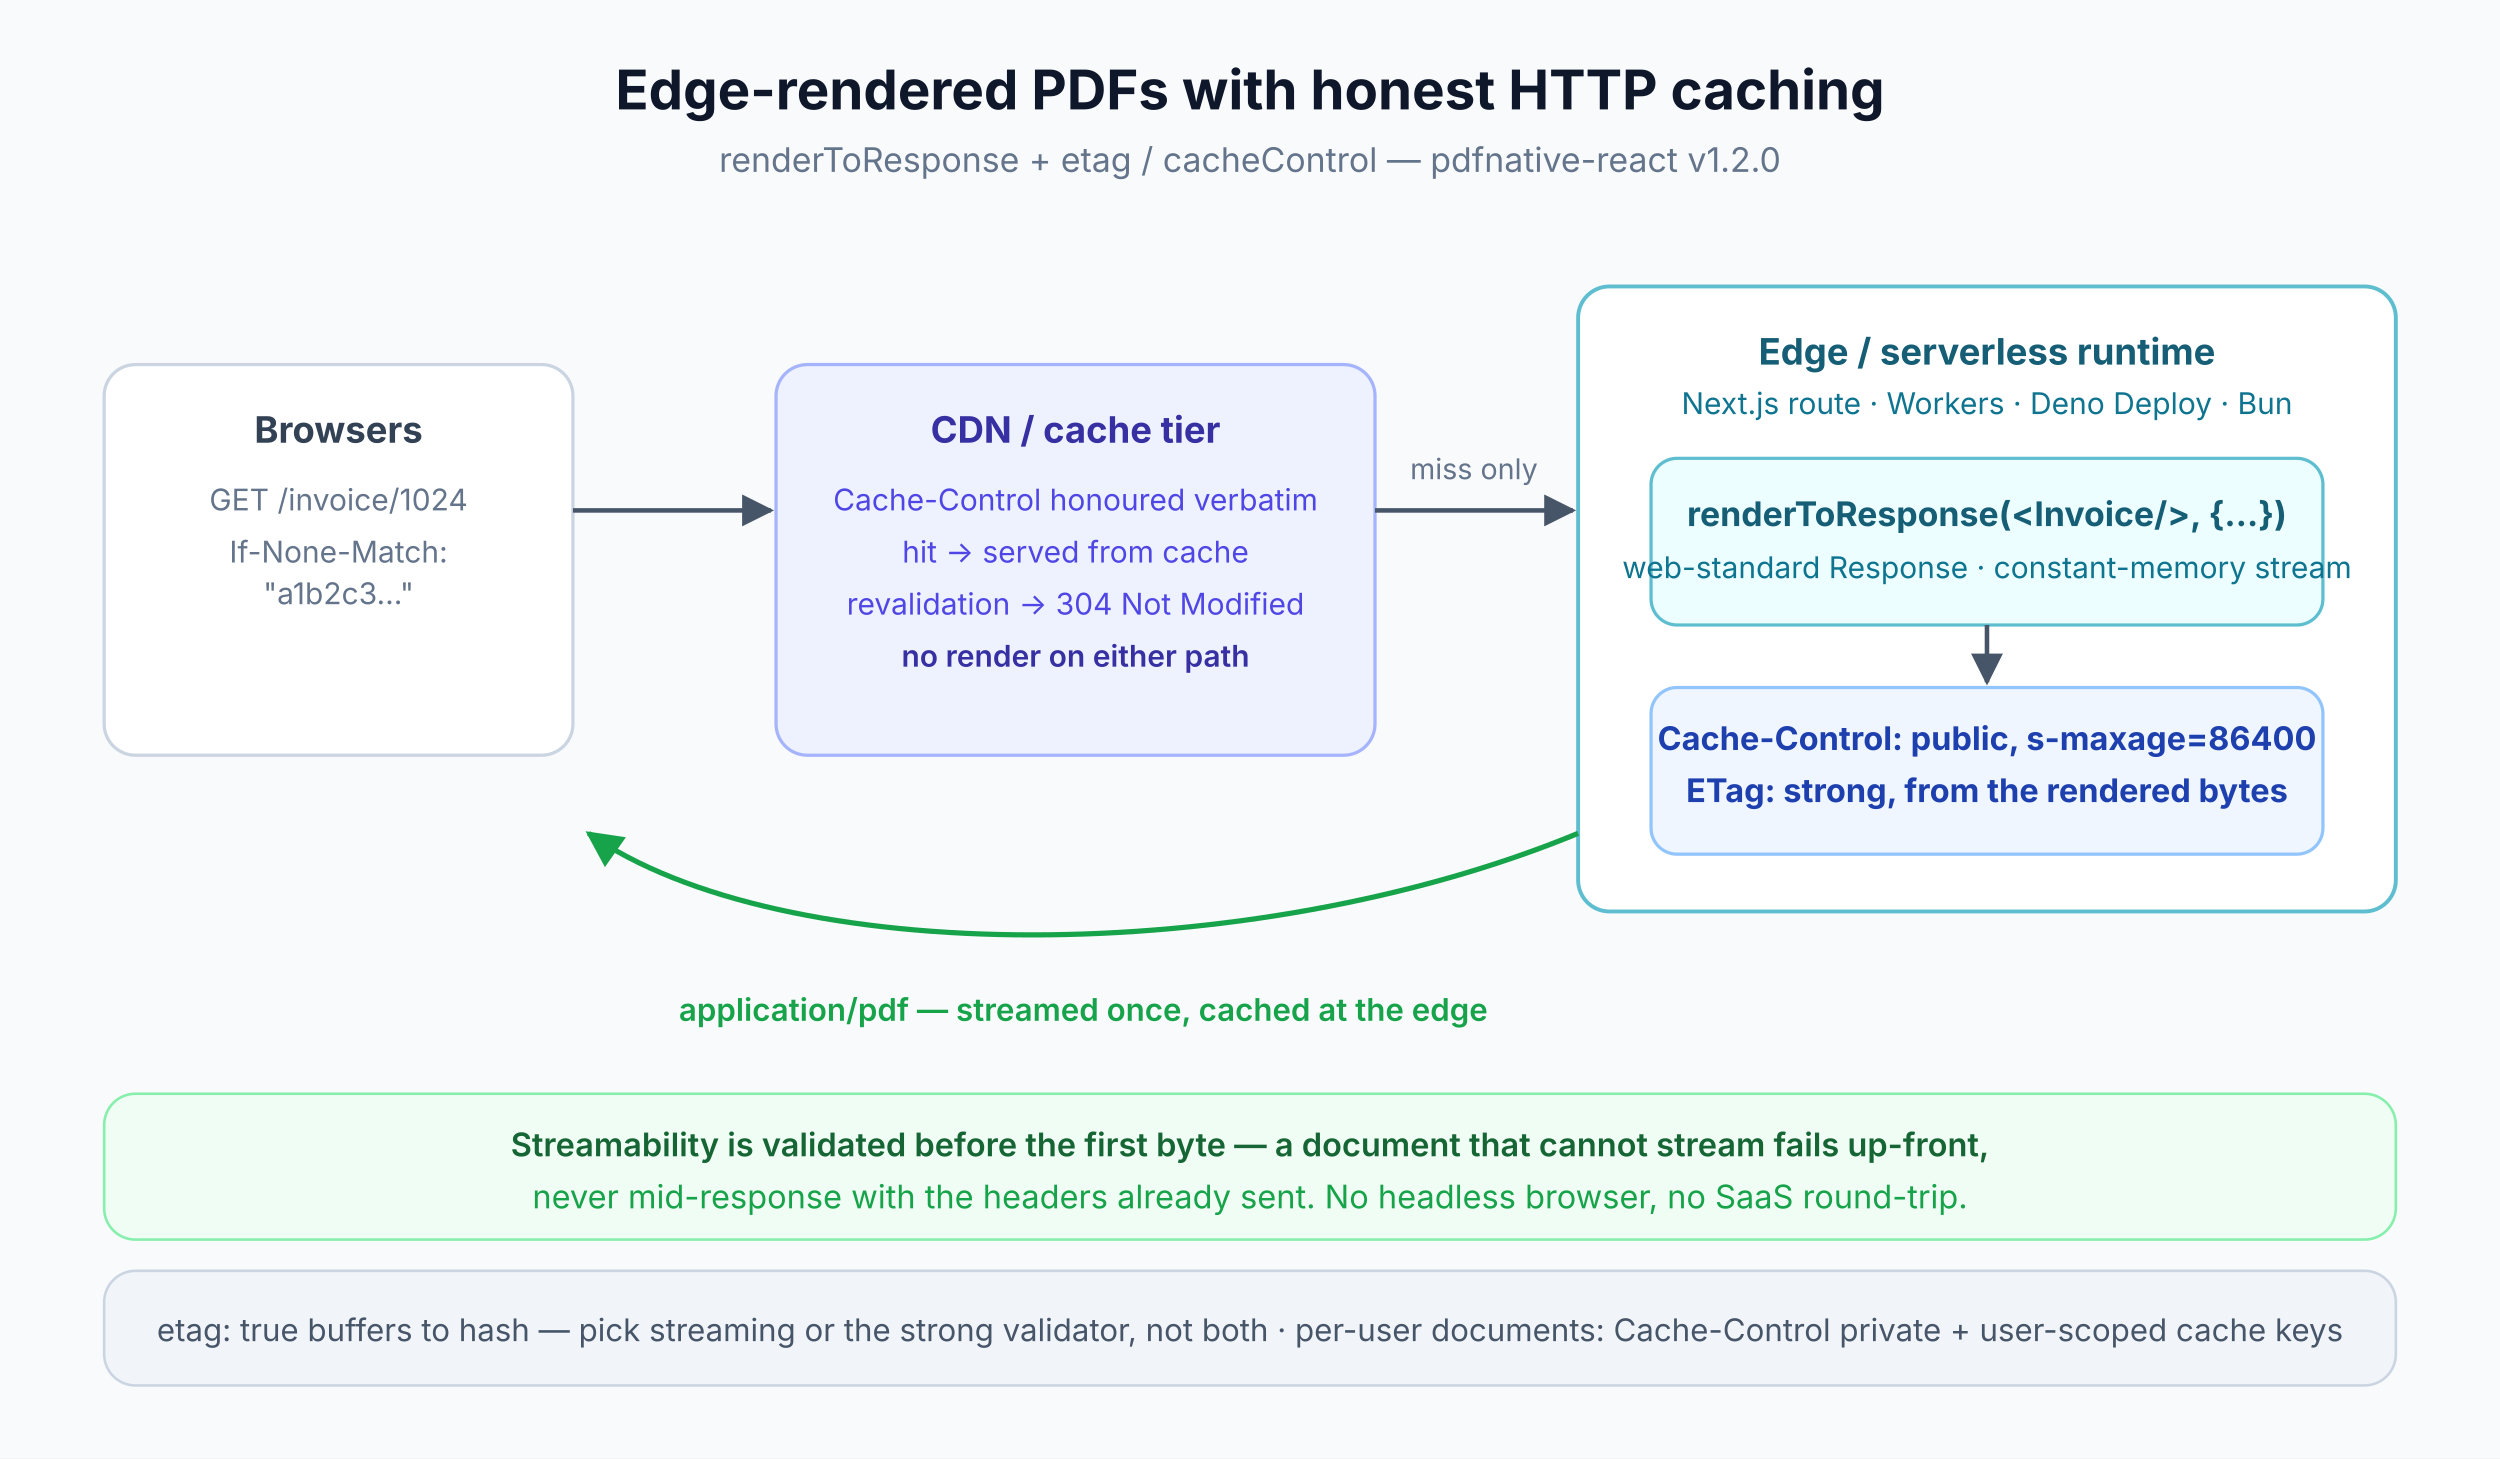
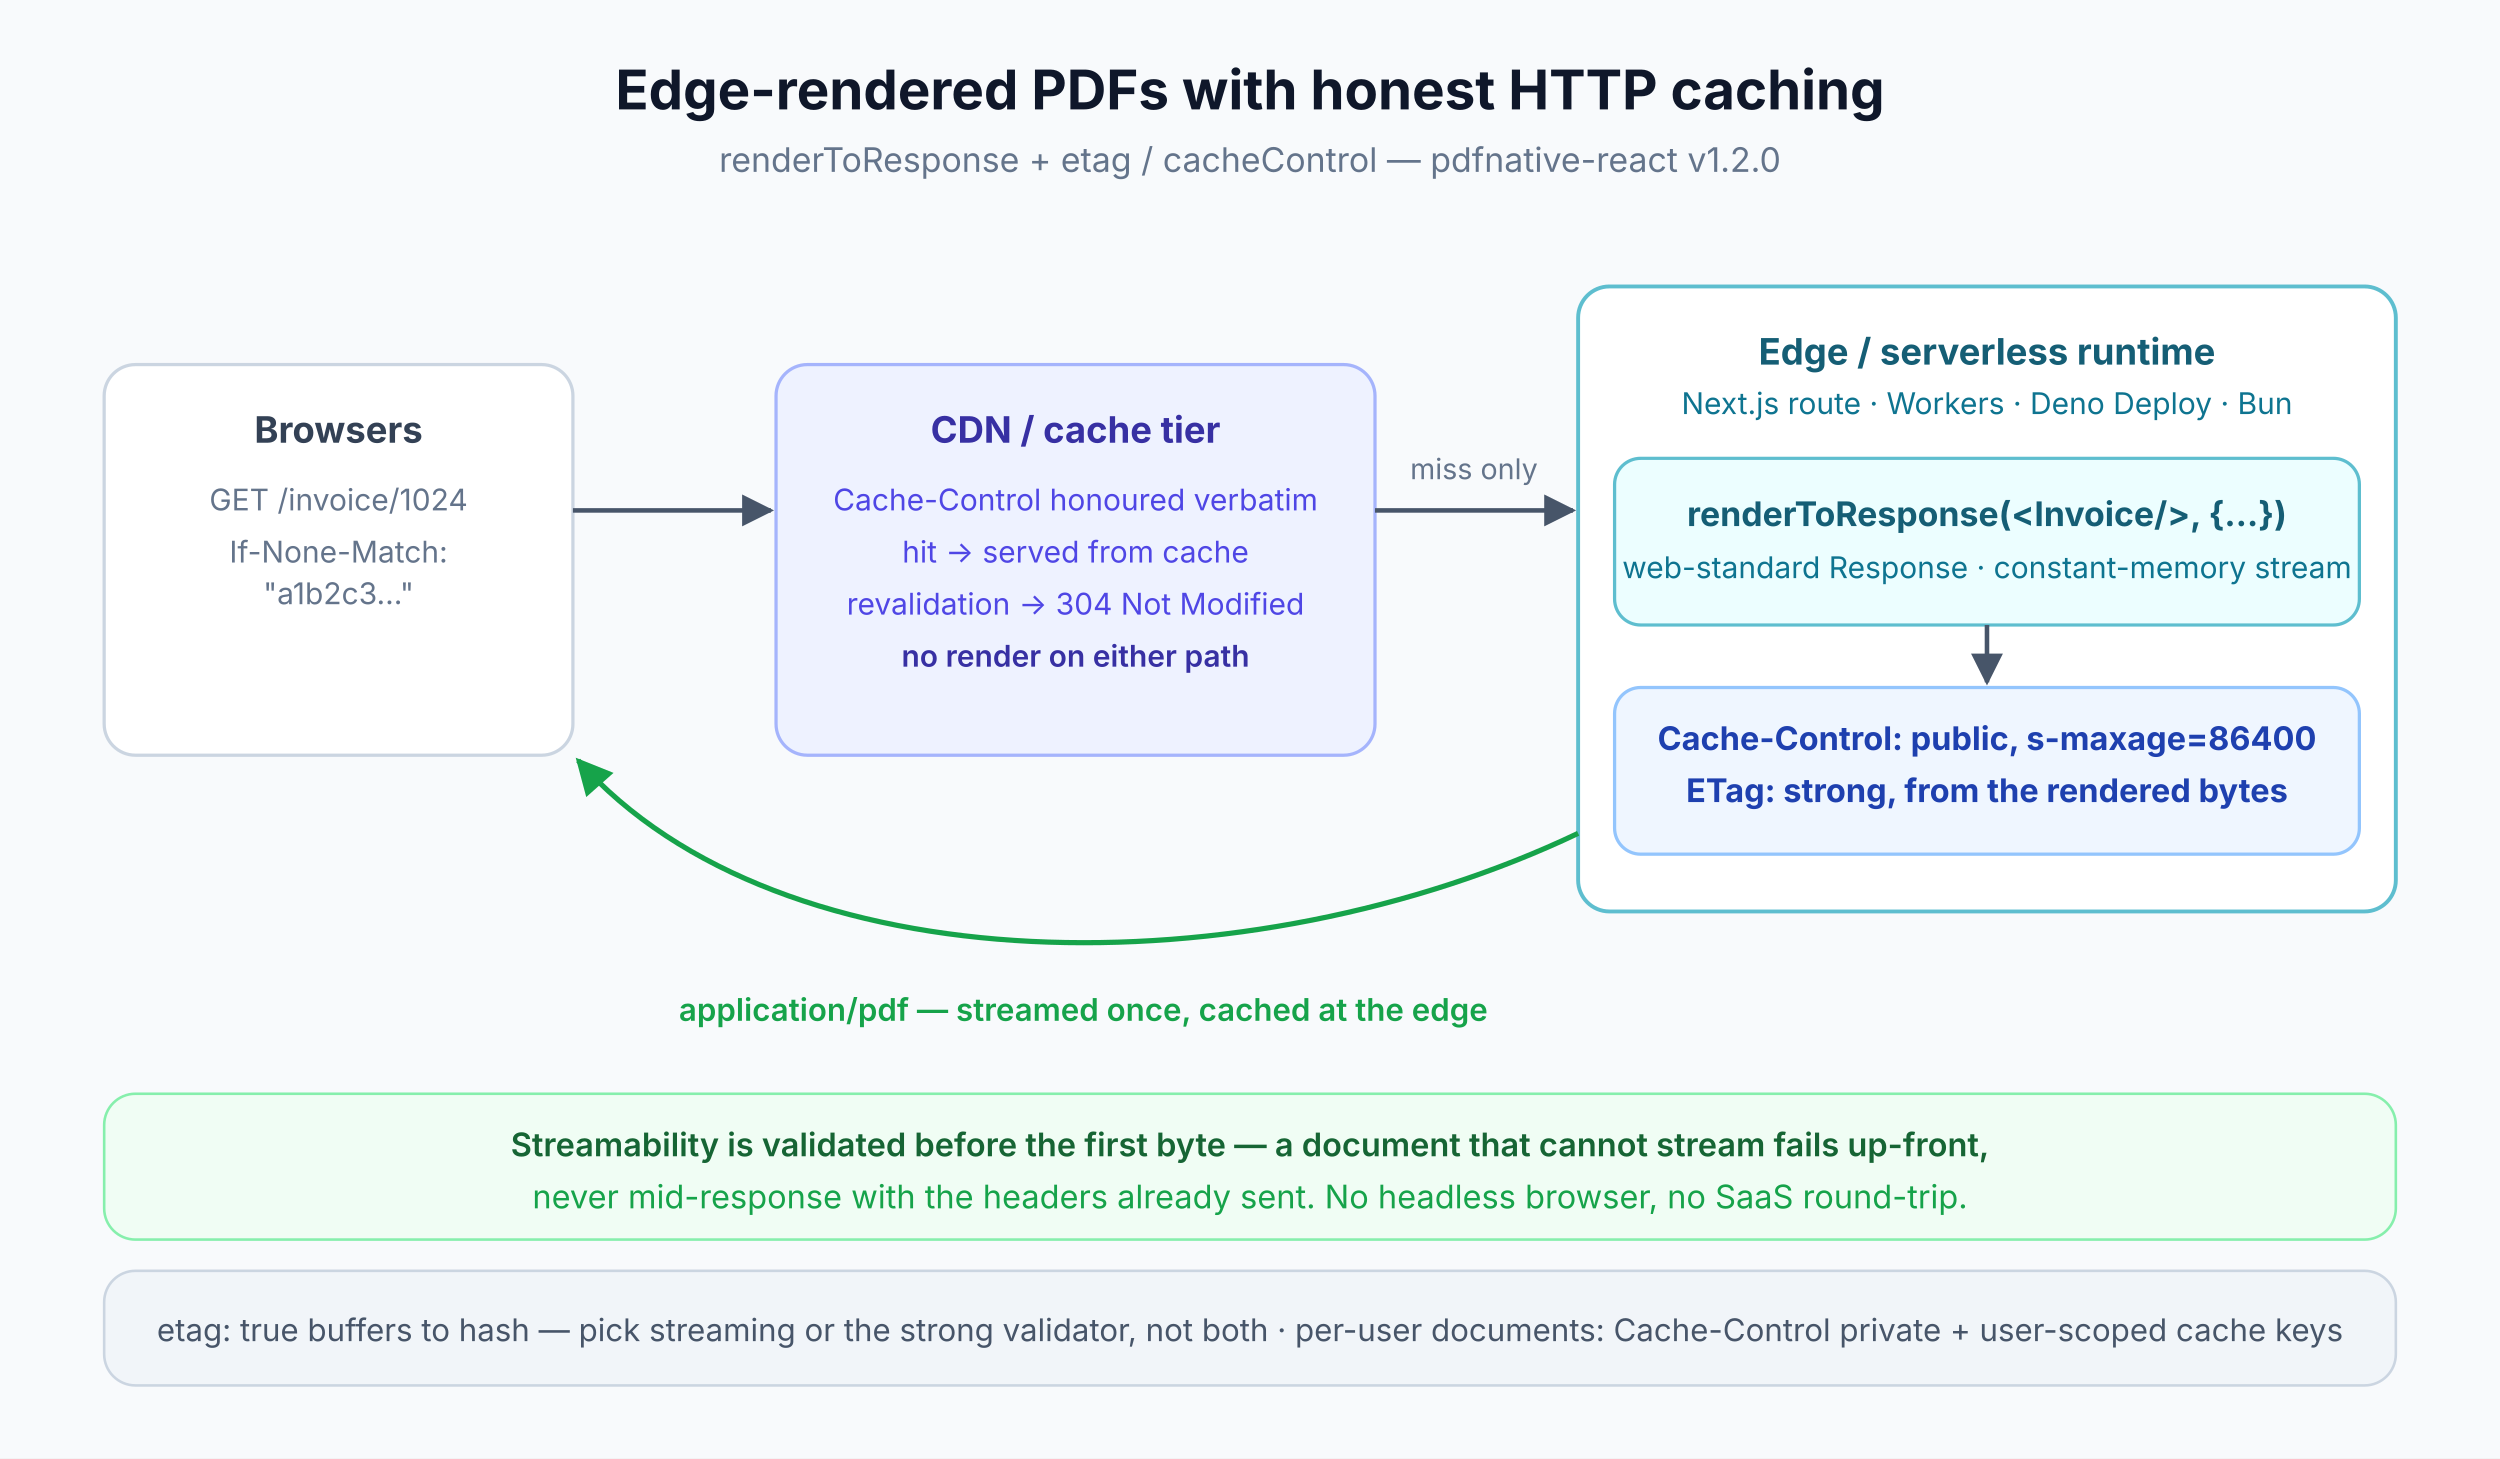
<svg xmlns="http://www.w3.org/2000/svg" viewBox="0 0 960 560" role="img" aria-labelledby="uec-title uec-desc" font-family="Inter,-apple-system,BlinkMacSystemFont,'Segoe UI',Roboto,'Helvetica Neue',Arial,sans-serif">
  <defs>
    <marker id="uec-ah" viewBox="0 0 10 10" refX="9" refY="5" markerWidth="7" markerHeight="7" orient="auto-start-reverse">
      <path d="M0,0 L10,5 L0,10 z" fill="#475569" />
    </marker>
    <marker id="uec-ah-green" viewBox="0 0 10 10" refX="9" refY="5" markerWidth="7" markerHeight="7" orient="auto-start-reverse">
      <path d="M0,0 L10,5 L0,10 z" fill="#16A34A" />
    </marker>
  </defs>
  <rect width="960" height="560" fill="#F8FAFC" />
  <text x="480" y="42" text-anchor="middle" font-size="21" font-weight="700" fill="#0F172A">Edge-rendered PDFs with honest HTTP caching</text>
  <text x="480" y="66" text-anchor="middle" font-size="13" fill="#64748B">renderToResponse + etag / cacheControl — pdfnative-react v1.2.0</text>
  <rect x="40" y="140" width="180" height="150" rx="12" fill="#FFFFFF" stroke="#CBD5E1" stroke-width="1.25" />
  <text x="130" y="170" text-anchor="middle" font-size="14" font-weight="700" fill="#334155">Browsers</text>
  <text x="130" y="196" text-anchor="middle" font-size="11.5" fill="#64748B">GET /invoice/1024</text>
  <text x="130" y="216" text-anchor="middle" font-size="11.5" fill="#64748B">If-None-Match:</text>
  <text x="130" y="232" text-anchor="middle" font-size="11.5" fill="#64748B">"a1b2c3…"</text>
  <line x1="220" y1="196" x2="296" y2="196" stroke="#475569" stroke-width="1.75" marker-end="url(#uec-ah)" />
  <rect x="298" y="140" width="230" height="150" rx="12" fill="#EEF2FF" stroke="#A5B4FC" stroke-width="1.25" />
  <text x="413" y="170" text-anchor="middle" font-size="14" font-weight="700" fill="#3730A3">CDN / cache tier</text>
  <text x="413" y="196" text-anchor="middle" font-size="11.5" fill="#4F46E5">Cache-Control honoured verbatim</text>
  <text x="413" y="216" text-anchor="middle" font-size="11.5" fill="#4F46E5">hit → served from cache</text>
  <text x="413" y="236" text-anchor="middle" font-size="11.5" fill="#4F46E5">revalidation → 304 Not Modified</text>
  <text x="413" y="256" text-anchor="middle" font-size="11.5" font-weight="600" fill="#3730A3">no render on either path</text>
  <line x1="528" y1="196" x2="604" y2="196" stroke="#475569" stroke-width="1.75" marker-end="url(#uec-ah)" />
  <text x="566" y="184" text-anchor="middle" font-size="11" fill="#64748B">miss only</text>
  <rect x="606" y="110" width="314" height="240" rx="12" fill="#FFFFFF" stroke="#5EBECF" stroke-width="1.5" />
  <text x="763" y="140" text-anchor="middle" font-size="14" font-weight="700" fill="#155E75">Edge / serverless runtime</text>
  <text x="763" y="159" text-anchor="middle" font-size="11.5" fill="#0E7490">Next.js route · Workers · Deno Deploy · Bun</text>
-   <rect x="634" y="176" width="258" height="64" rx="10" fill="#ECFEFF" stroke="#5EBECF" stroke-width="1.25" />
+   <rect x="620" y="176" width="286" height="64" rx="10" fill="#ECFEFF" stroke="#5EBECF" stroke-width="1.25" />
  <text x="763" y="202" text-anchor="middle" font-size="13" font-weight="700" fill="#155E75">renderToResponse(&lt;Invoice/&gt;, {…})</text>
  <text x="763" y="222" text-anchor="middle" font-size="11.5" fill="#0E7490">web-standard Response · constant-memory stream</text>
  <line x1="763" y1="240" x2="763" y2="262" stroke="#475569" stroke-width="1.75" marker-end="url(#uec-ah)" />
-   <rect x="634" y="264" width="258" height="64" rx="10" fill="#EFF6FF" stroke="#93C5FD" stroke-width="1.25" />
+   <rect x="620" y="264" width="286" height="64" rx="10" fill="#EFF6FF" stroke="#93C5FD" stroke-width="1.25" />
  <text x="763" y="288" text-anchor="middle" font-size="12.5" font-weight="700" fill="#1E40AF">Cache-Control: public, s-maxage=86400</text>
  <text x="763" y="308" text-anchor="middle" font-size="12.5" font-weight="700" fill="#1E40AF">ETag: strong, from the rendered bytes</text>
-   <path d="M606 320 C 480 372, 300 372, 226 320" fill="none" stroke="#16A34A" stroke-width="2" marker-end="url(#uec-ah-green)" />
+   <path d="M606 320 C 480 380, 300 380, 222 292" fill="none" stroke="#16A34A" stroke-width="2" marker-end="url(#uec-ah-green)" />
  <text x="416" y="392" text-anchor="middle" font-size="12" font-weight="600" fill="#16A34A">application/pdf — streamed once, cached at the edge</text>
  <rect x="40" y="420" width="880" height="56" rx="12" fill="#F0FDF4" stroke="#86EFAC" stroke-width="1" />
  <text x="480" y="444" text-anchor="middle" font-size="12.5" font-weight="600" fill="#166534">Streamability is validated before the first byte — a document that cannot stream fails up-front,</text>
  <text x="480" y="464" text-anchor="middle" font-size="12.5" fill="#16A34A">never mid-response with the headers already sent. No headless browser, no SaaS round-trip.</text>
  <rect x="40" y="488" width="880" height="44" rx="12" fill="#F1F5F9" stroke="#CBD5E1" stroke-width="1" />
  <text x="480" y="515" text-anchor="middle" font-size="12" fill="#475569">etag: true buffers to hash — pick streaming or the strong validator, not both · per-user documents: Cache-Control private + user-scoped cache keys</text>
</svg>
